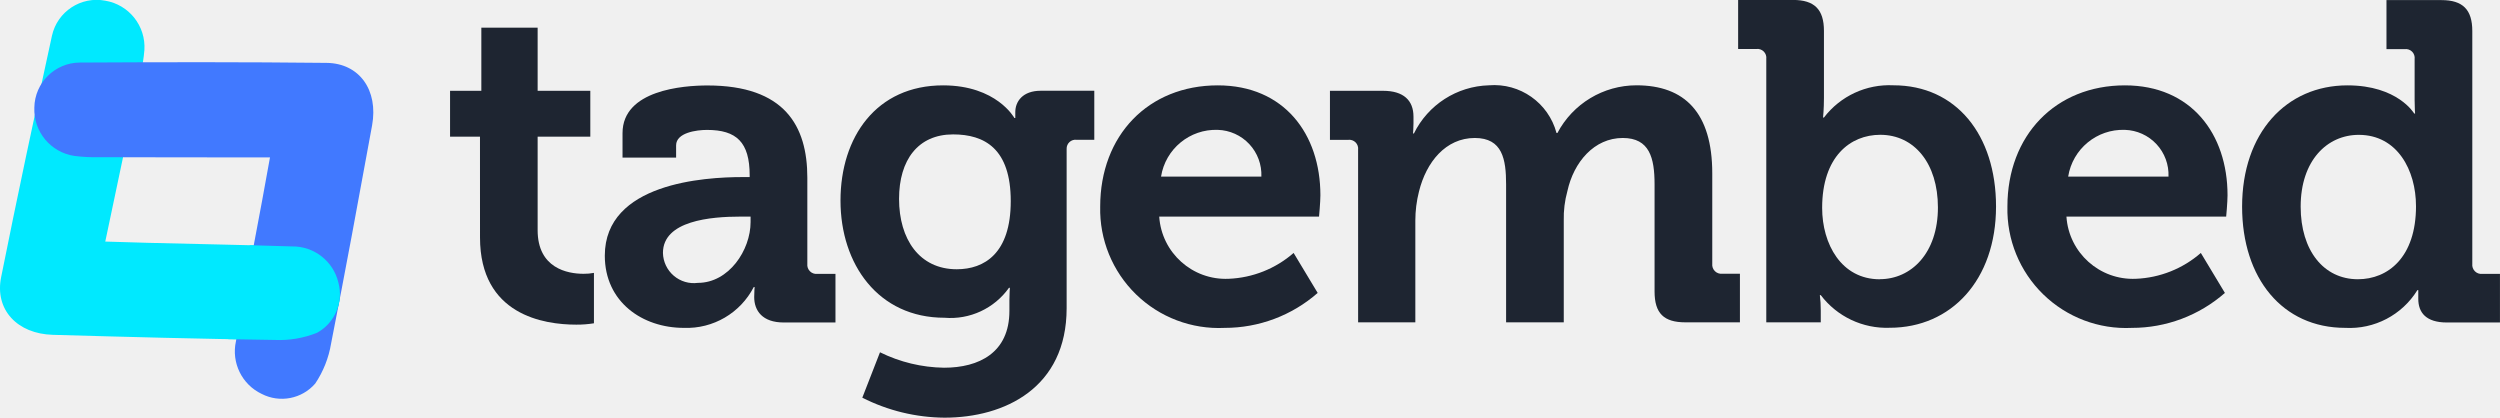
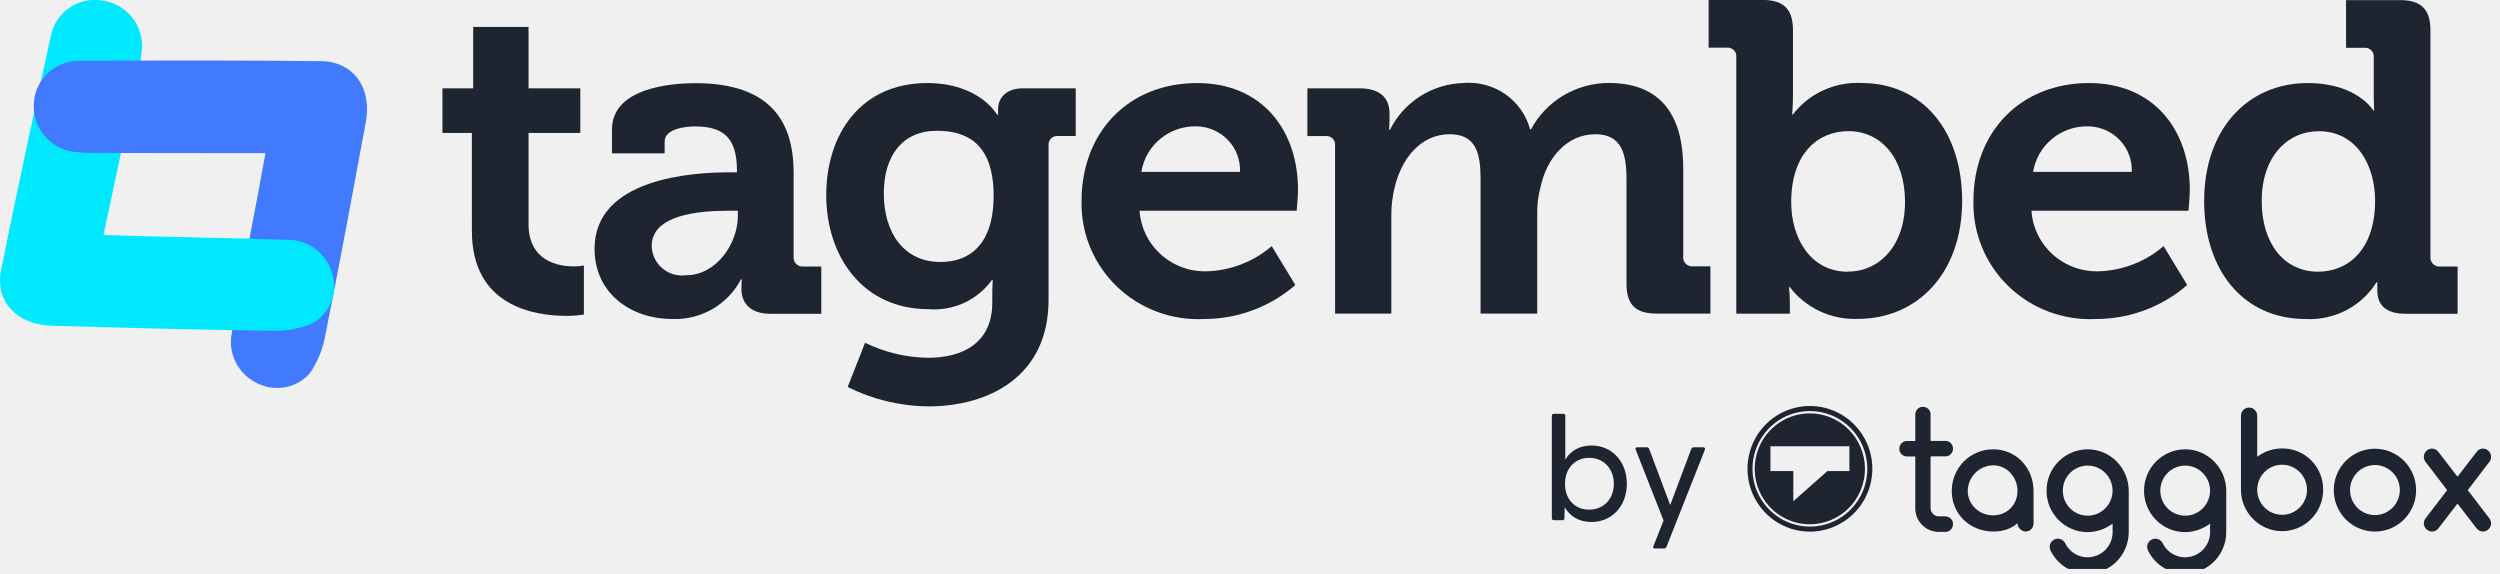
- <svg xmlns="http://www.w3.org/2000/svg" width="183.831" height="30.716" viewBox="0 0 183.831 30.716">
+ <svg xmlns="http://www.w3.org/2000/svg" width="366" height="84" viewBox="0 0 366 84" fill="none">
+   <g clip-path="url(#clip0_239_3246)">
+     <path d="M15.151 34.408C16.872 26.337 18.551 18.489 20.211 10.638C20.491 9.484 20.682 8.312 20.782 7.13C20.89 5.477 20.374 3.844 19.336 2.546C18.298 1.248 16.811 0.376 15.161 0.1C13.475 -0.223 11.729 0.118 10.293 1.051C8.858 1.983 7.847 3.434 7.477 5.094C4.958 16.546 2.482 28.01 0.159 39.503C-0.772 44.109 2.473 47.55 7.606 47.693C18.248 47.992 28.889 48.275 39.532 48.42C41.618 48.514 43.701 48.164 45.639 47.395C46.886 46.715 47.865 45.639 48.42 44.341C48.975 43.043 49.073 41.599 48.698 40.239C48.343 38.764 47.492 37.453 46.285 36.519C45.078 35.585 43.587 35.084 42.055 35.098C35.15 34.887 28.243 34.759 21.336 34.589C19.312 34.54 17.287 34.471 15.151 34.408Z" fill="#00E9FF" />
+     <path d="M38.863 22.417C30.527 22.417 22.422 22.417 14.319 22.388C13.121 22.419 11.923 22.361 10.734 22.213C9.078 21.975 7.57 21.138 6.501 19.864C5.432 18.589 4.879 16.968 4.948 15.313C4.978 13.614 5.678 11.993 6.897 10.797C8.117 9.601 9.76 8.923 11.477 8.909C23.319 8.845 35.16 8.824 47.005 8.955C51.751 9.008 54.48 12.863 53.556 17.866C51.644 28.23 49.72 38.593 47.657 48.928C47.316 50.967 46.539 52.91 45.376 54.627C44.446 55.694 43.18 56.42 41.782 56.688C40.384 56.956 38.935 56.752 37.669 56.107C36.285 55.457 35.165 54.362 34.492 53C33.819 51.638 33.633 50.09 33.964 48.61C35.187 41.881 36.491 35.167 37.755 28.445C38.131 26.473 38.483 24.497 38.863 22.417Z" fill="#4179FF" />
+     <mask id="mask0_239_3246" style="mask-type:luminance" maskUnits="userSpaceOnUse" x="32" y="32" width="20" height="18">
+       <path d="M36.472 32.817L32.506 49.486L47.599 49.512L51.203 34.913L36.472 32.817Z" fill="white" />
+     </mask>
+     <g mask="url(#mask0_239_3246)">
+       <path d="M15.151 34.412C16.872 26.34 18.551 18.493 20.211 10.642C20.491 9.488 20.682 8.316 20.782 7.134C20.89 5.481 20.374 3.848 19.336 2.55C18.298 1.252 16.811 0.38 15.161 0.104C13.475 -0.22 11.729 0.122 10.293 1.054C8.858 1.987 7.847 3.438 7.477 5.098C4.958 16.55 2.482 28.014 0.159 39.507C-0.772 44.113 2.473 47.554 7.606 47.697C18.248 47.995 28.889 48.278 39.532 48.423C41.618 48.517 43.701 48.168 45.639 47.399C46.886 46.718 47.865 45.643 48.42 44.345C48.975 43.047 49.073 41.602 48.698 40.243C48.343 38.768 47.492 37.456 46.285 36.523C45.078 35.589 43.587 35.088 42.055 35.102C35.15 34.891 28.243 34.763 21.336 34.592C19.312 34.544 17.287 34.474 15.151 34.412Z" fill="#00E9FF" />
+     </g>
+     <path d="M69.08 19.465H64.774V12.933H69.275V3.943H77.378V12.933H84.959V19.465H77.378V32.789C77.378 38.213 81.684 38.999 83.978 38.999C84.482 39.005 84.986 38.962 85.481 38.87V46.049C84.64 46.183 83.789 46.248 82.937 46.242C78.296 46.242 69.084 44.886 69.084 33.825L69.08 19.465Z" fill="#1E2531" />
+     <path d="M106.845 25.226H107.89V24.976C107.89 20.255 105.995 18.508 101.748 18.508C100.245 18.508 97.303 18.895 97.303 20.708V22.452H89.592V18.965C89.592 12.822 98.348 12.175 101.813 12.175C112.922 12.175 116.188 17.93 116.188 25.305V37.592C116.168 37.784 116.191 37.978 116.256 38.16C116.321 38.342 116.426 38.507 116.563 38.644C116.701 38.78 116.868 38.885 117.052 38.949C117.235 39.013 117.431 39.036 117.625 39.016H120.238V45.938H112.789C109.718 45.938 108.542 44.256 108.542 42.315C108.542 41.474 108.606 40.893 108.606 40.893H108.475C107.53 42.709 106.081 44.22 104.299 45.249C102.517 46.278 100.475 46.783 98.413 46.705C92.467 46.705 87.041 43.024 87.041 36.42C87.045 26.067 101.421 25.226 106.845 25.226ZM100.441 40.295C104.884 40.295 108.021 35.646 108.021 31.63V30.855H106.583C102.277 30.855 95.409 31.436 95.409 36.029C95.422 36.648 95.567 37.257 95.835 37.817C96.103 38.376 96.487 38.874 96.962 39.276C97.437 39.679 97.993 39.978 98.592 40.153C99.192 40.329 99.821 40.377 100.441 40.295Z" fill="#1E2531" />
+     <path d="M135.728 12.16C143.439 12.16 145.987 16.809 145.987 16.809H146.119V15.966C146.119 14.479 147.164 12.927 149.779 12.927H157.488V19.912H154.944C154.76 19.889 154.574 19.905 154.398 19.96C154.222 20.015 154.06 20.107 153.923 20.23C153.786 20.353 153.678 20.505 153.606 20.673C153.534 20.841 153.501 21.023 153.507 21.206V43.907C153.507 55.226 144.619 59.494 135.929 59.494C131.817 59.463 127.769 58.489 124.102 56.648L126.646 50.18C129.514 51.582 132.662 52.333 135.861 52.379C140.893 52.379 145.271 50.248 145.271 44.293V42.743C145.271 41.968 145.338 41 145.338 41H145.206C144.167 42.446 142.764 43.6 141.137 44.347C139.51 45.094 137.715 45.41 135.927 45.262C126.386 45.262 120.962 37.631 120.962 28.575C120.962 19.519 126.122 12.16 135.728 12.16ZM145.465 28.653C145.465 21.15 141.674 19.145 137.166 19.145C132.136 19.145 129.39 22.768 129.39 28.329C129.39 34.084 132.326 38.354 137.691 38.354C141.674 38.354 145.465 36.091 145.465 28.654V28.653Z" fill="#1E2531" />
+     <path d="M175.262 12.16C184.802 12.16 190.03 19.081 190.03 27.812C190.03 28.78 189.834 30.851 189.834 30.851H166.833C166.997 33.329 168.136 35.644 170.005 37.3C171.874 38.957 174.324 39.822 176.83 39.712C180.278 39.574 183.575 38.276 186.176 36.031L189.638 41.724C185.933 44.941 181.171 46.712 176.243 46.705C173.9 46.818 171.559 46.452 169.365 45.63C167.171 44.808 165.172 43.548 163.492 41.928C161.812 40.307 160.488 38.362 159.601 36.212C158.714 34.063 158.284 31.756 158.339 29.435C158.339 19.275 165.265 12.16 175.262 12.16ZM181.535 25.16C181.57 24.314 181.435 23.469 181.138 22.675C180.84 21.881 180.387 21.153 179.804 20.533C179.22 19.914 178.519 19.415 177.739 19.066C176.959 18.716 176.118 18.523 175.262 18.498C173.314 18.43 171.408 19.07 169.904 20.298C168.399 21.525 167.4 23.254 167.095 25.16H181.535Z" fill="#1E2531" />
+     <path d="M195.453 21.34C195.479 21.147 195.46 20.951 195.397 20.766C195.334 20.582 195.229 20.414 195.089 20.276C194.95 20.139 194.781 20.035 194.594 19.972C194.408 19.91 194.209 19.891 194.014 19.917H191.401V12.931H199.047C201.983 12.931 203.425 14.287 203.425 16.612V17.58C203.425 18.291 203.359 19.004 203.359 19.004H203.49C204.486 16.998 206.017 15.3 207.917 14.092C209.817 12.884 212.013 12.212 214.272 12.149C216.441 11.972 218.605 12.555 220.384 13.796C222.164 15.037 223.446 16.857 224.009 18.938H224.14C225.232 16.89 226.869 15.176 228.873 13.98C230.875 12.784 233.171 12.15 235.512 12.149C242.438 12.149 246.425 16.023 246.425 24.695V37.566C246.404 37.758 246.427 37.952 246.492 38.133C246.556 38.315 246.662 38.48 246.799 38.617C246.938 38.753 247.104 38.858 247.288 38.922C247.472 38.987 247.668 39.01 247.862 38.99H250.406V45.911H242.566C239.434 45.911 238.121 44.617 238.121 41.512V26.247C238.121 22.495 237.402 19.651 233.547 19.651C229.437 19.651 226.491 23.08 225.575 27.218C225.191 28.586 225.015 30.002 225.052 31.421V45.909H216.754V26.247C216.754 22.691 216.231 19.651 212.252 19.651C208.07 19.651 205.259 23.08 204.214 27.284C203.867 28.637 203.691 30.027 203.691 31.423V45.911H195.457L195.453 21.34Z" fill="#1E2531" />
+     <path d="M254.193 8.399C254.218 8.206 254.199 8.01 254.136 7.826C254.072 7.642 253.968 7.474 253.829 7.337C253.688 7.199 253.52 7.095 253.334 7.033C253.148 6.971 252.948 6.952 252.754 6.978H250.142V-0.008H258.049C261.12 -0.008 262.492 1.348 262.492 4.389V13.961C262.492 15.578 262.362 16.741 262.362 16.741H262.492C263.656 15.231 265.177 14.024 266.917 13.225C268.659 12.425 270.571 12.056 272.489 12.15C281.508 12.15 287.258 19.199 287.258 29.417C287.258 39.895 280.79 46.687 271.967 46.687C270.054 46.76 268.154 46.375 266.424 45.566C264.695 44.757 263.188 43.546 262.034 42.038H261.903C261.993 42.767 262.038 43.501 262.034 44.236V45.918H254.193V8.399ZM270.53 39.767C275.032 39.767 278.895 36.087 278.895 29.549C278.895 23.276 275.497 19.201 270.596 19.201C266.291 19.201 262.233 22.3 262.233 29.615C262.231 34.731 264.975 39.781 270.53 39.781V39.767Z" fill="#1E2531" />
+     <path d="M305.819 12.16C315.361 12.16 320.588 19.081 320.588 27.812C320.588 28.78 320.393 30.851 320.393 30.851H297.403C297.568 33.329 298.707 35.644 300.574 37.3C302.443 38.957 304.894 39.822 307.401 39.712C310.847 39.574 314.145 38.276 316.746 36.031L320.209 41.724C316.504 44.941 311.742 46.712 306.814 46.705C304.471 46.818 302.128 46.452 299.936 45.63C297.742 44.808 295.742 43.548 294.062 41.928C292.383 40.307 291.058 38.362 290.171 36.212C289.285 34.063 288.854 31.756 288.909 29.435C288.901 19.275 295.837 12.16 305.819 12.16ZM312.092 25.16C312.127 24.314 311.99 23.469 311.695 22.675C311.397 21.881 310.943 21.153 310.36 20.533C309.777 19.914 309.074 19.415 308.295 19.066C307.516 18.716 306.675 18.523 305.819 18.498C303.87 18.431 301.964 19.071 300.46 20.298C298.955 21.525 297.957 23.254 297.652 25.16H312.092Z" fill="#1E2531" />
+     <path d="M337.847 12.161C345.101 12.161 347.451 16.171 347.451 16.171H347.582C347.582 16.171 347.516 15.33 347.516 14.234V8.422C347.541 8.23 347.522 8.033 347.459 7.849C347.396 7.665 347.291 7.497 347.152 7.36C347.013 7.222 346.844 7.118 346.659 7.056C346.473 6.994 346.273 6.975 346.079 7.001H343.464V0.015H351.372C354.442 0.015 355.816 1.371 355.816 4.413V37.592C355.795 37.783 355.818 37.977 355.883 38.159C355.948 38.341 356.053 38.506 356.19 38.643C356.329 38.779 356.496 38.884 356.68 38.948C356.863 39.013 357.059 39.036 357.253 39.016H359.797V45.937H352.152C349.146 45.937 348.042 44.513 348.042 42.574V41.332H347.911C346.829 43.071 345.29 44.487 343.462 45.432C341.632 46.377 339.579 46.816 337.52 46.702C328.501 46.702 322.687 39.653 322.687 29.433C322.687 18.951 329.026 12.161 337.847 12.161ZM347.713 29.365C347.713 24.255 345.034 19.21 339.479 19.21C334.905 19.21 331.114 22.891 331.114 29.429C331.114 35.703 334.442 39.777 339.348 39.777C343.664 39.783 347.713 36.672 347.713 29.365Z" fill="#1E2531" />
+     <path d="M242.269 80.3C242.052 80.3 241.966 80.169 242.052 79.973L243.546 76.204L239.475 65.854C239.388 65.615 239.475 65.484 239.712 65.484H241.099C241.272 65.484 241.38 65.571 241.445 65.746L244.519 73.938L247.596 65.746C247.661 65.571 247.792 65.484 247.964 65.484H249.329C249.566 65.484 249.674 65.615 249.588 65.854L243.979 80.039C243.915 80.213 243.783 80.3 243.611 80.3H242.269Z" fill="#1E2531" />
+     <path d="M232.993 76.42C231.175 76.42 229.853 75.592 229.073 74.263L229.031 75.854C229.031 76.05 228.944 76.159 228.749 76.159H227.494C227.298 76.159 227.189 76.05 227.189 75.854V60.885C227.189 60.689 227.298 60.58 227.494 60.58H228.858C229.053 60.58 229.16 60.689 229.16 60.885V67.291C229.918 66.005 231.24 65.221 232.993 65.221C236.048 65.221 238.17 67.639 238.17 70.82C238.17 74.023 236.048 76.42 232.993 76.42ZM229.116 70.842C229.116 73.108 230.567 74.612 232.648 74.612C234.748 74.612 236.264 73.087 236.264 70.82C236.264 68.576 234.748 67.029 232.648 67.029C230.567 67.029 229.116 68.576 229.116 70.842Z" fill="#1E2531" />
+     <path d="M264.971 77.831C263.164 77.831 261.396 77.292 259.892 76.281C258.388 75.271 257.217 73.834 256.525 72.154C255.833 70.473 255.652 68.624 256.006 66.84C256.357 65.055 257.229 63.417 258.507 62.13C259.785 60.844 261.414 59.968 263.188 59.613C264.962 59.258 266.799 59.441 268.469 60.137C270.14 60.833 271.568 62.012 272.573 63.524C273.578 65.037 274.114 66.815 274.114 68.634C274.109 71.072 273.145 73.409 271.431 75.133C269.718 76.857 267.395 77.827 264.971 77.831ZM264.971 60.178C263.309 60.178 261.683 60.674 260.302 61.603C258.919 62.532 257.842 63.853 257.205 65.398C256.57 66.943 256.403 68.644 256.727 70.284C257.053 71.924 257.853 73.431 259.028 74.613C260.203 75.796 261.701 76.601 263.331 76.927C264.963 77.254 266.653 77.086 268.187 76.446C269.725 75.806 271.037 74.722 271.96 73.332C272.883 71.941 273.377 70.306 273.377 68.634C273.377 67.524 273.159 66.424 272.738 65.398C272.314 64.372 271.695 63.44 270.914 62.655C270.134 61.87 269.208 61.247 268.187 60.822C267.167 60.397 266.075 60.178 264.971 60.178Z" fill="#1E2531" />
+     <path fill-rule="evenodd" clip-rule="evenodd" d="M271.668 73.146C272.554 71.811 273.027 70.241 273.027 68.636C273.027 66.483 272.176 64.419 270.664 62.897C269.15 61.374 267.098 60.519 264.958 60.518C263.362 60.518 261.803 60.994 260.476 61.886C259.148 62.778 258.114 64.046 257.503 65.529C256.893 67.013 256.734 68.645 257.045 70.22C257.355 71.794 258.125 73.241 259.252 74.376C260.381 75.511 261.819 76.284 263.385 76.598C264.949 76.911 266.572 76.75 268.045 76.136C269.521 75.521 270.781 74.481 271.668 73.146ZM259.191 65.331H270.752V68.96H267.533L262.541 73.383V68.96H259.191V65.331Z" fill="#1E2531" />
+     <path d="M285.598 75.931C285.704 76.033 285.786 76.157 285.842 76.293C285.898 76.43 285.924 76.577 285.921 76.724V76.75C285.92 77.043 285.803 77.323 285.598 77.531C285.5 77.638 285.38 77.724 285.247 77.782C285.112 77.84 284.967 77.87 284.823 77.869H283.853C283.398 77.874 282.947 77.787 282.527 77.613C282.107 77.439 281.726 77.18 281.409 76.854C281.082 76.537 280.827 76.157 280.653 75.736C280.48 75.316 280.394 74.864 280.4 74.409V66.824H279.158C278.867 66.823 278.589 66.706 278.383 66.499C278.278 66.399 278.195 66.278 278.138 66.143C278.084 66.009 278.056 65.864 278.059 65.719V65.692C278.061 65.396 278.176 65.111 278.383 64.899C278.481 64.791 278.601 64.706 278.734 64.648C278.868 64.589 279.014 64.56 279.158 64.561H280.4V60.671C280.402 60.374 280.517 60.09 280.723 59.877C280.823 59.774 280.945 59.692 281.079 59.638C281.213 59.584 281.355 59.559 281.499 59.565H281.538C281.828 59.562 282.106 59.674 282.313 59.877C282.418 59.981 282.501 60.105 282.556 60.241C282.611 60.377 282.64 60.524 282.637 60.671V64.509H282.727V64.548H284.823C284.967 64.548 285.112 64.578 285.246 64.636C285.378 64.695 285.499 64.779 285.598 64.886C285.702 64.989 285.785 65.113 285.841 65.249C285.896 65.386 285.924 65.532 285.921 65.68V65.706C285.92 65.998 285.803 66.279 285.598 66.486C285.499 66.592 285.378 66.676 285.244 66.731C285.112 66.788 284.966 66.815 284.823 66.811H282.727V66.863H282.637V74.383C282.634 74.54 282.663 74.697 282.724 74.842C282.783 74.988 282.873 75.119 282.985 75.228C283.096 75.344 283.229 75.436 283.375 75.499C283.523 75.561 283.68 75.593 283.838 75.593H284.809C285.104 75.607 285.383 75.727 285.598 75.931Z" fill="#1E2531" />
+     <path d="M291.803 65.78C291.005 65.776 290.214 65.93 289.477 66.236C288.74 66.541 288.069 66.99 287.504 67.557C286.941 68.125 286.495 68.799 286.191 69.541C285.886 70.284 285.734 71.079 285.737 71.881C285.737 75.276 288.427 77.813 291.803 77.813C293.173 77.813 294.324 77.488 295.358 76.603C295.358 77.293 296.031 77.813 296.509 77.813C296.668 77.819 296.828 77.791 296.976 77.732C297.124 77.673 297.259 77.585 297.373 77.471C297.484 77.358 297.573 77.222 297.631 77.073C297.69 76.924 297.718 76.764 297.712 76.603V71.868C297.699 68.486 295.177 65.78 291.803 65.78ZM291.803 75.446C289.785 75.446 288.078 73.911 288.078 71.868C288.091 70.879 288.489 69.934 289.183 69.234C289.879 68.534 290.819 68.135 291.803 68.122C293.82 68.122 295.358 69.852 295.358 71.881C295.358 73.911 293.82 75.446 291.803 75.446Z" fill="#1E2531" />
+     <path d="M305.636 65.78C304.038 65.78 302.506 66.419 301.376 67.555C300.246 68.692 299.611 70.234 299.611 71.842C299.611 73.45 300.246 74.992 301.376 76.129C302.506 77.266 304.038 77.904 305.636 77.904C306.953 77.886 308.23 77.449 309.282 76.656V77.982C309.266 78.808 308.974 79.604 308.454 80.242C307.933 80.88 307.214 81.323 306.411 81.5C305.61 81.677 304.772 81.578 304.035 81.219C303.295 80.859 302.699 80.26 302.339 79.517C302.195 79.239 301.947 79.027 301.652 78.927C301.354 78.828 301.03 78.848 300.749 78.984C300.607 79.051 300.479 79.145 300.373 79.263C300.268 79.38 300.186 79.517 300.134 79.666C300.084 79.815 300.062 79.973 300.07 80.131C300.081 80.289 300.123 80.443 300.192 80.584C300.686 81.609 301.459 82.472 302.42 83.073C303.38 83.674 304.492 83.988 305.624 83.98C307.219 83.974 308.75 83.333 309.879 82.197C311.006 81.062 311.643 79.523 311.649 77.917V71.855C311.636 68.499 308.934 65.78 305.636 65.78ZM305.636 75.498C304.915 75.498 304.21 75.283 303.61 74.879C303.01 74.476 302.543 73.903 302.268 73.233C301.991 72.563 301.919 71.825 302.06 71.113C302.201 70.402 302.549 69.748 303.057 69.235C303.567 68.722 304.217 68.373 304.925 68.231C305.632 68.09 306.366 68.162 307.032 68.44C307.698 68.718 308.268 69.188 308.668 69.791C309.069 70.394 309.282 71.104 309.282 71.829C309.28 72.801 308.894 73.732 308.211 74.419C307.528 75.107 306.603 75.494 305.636 75.498Z" fill="#1E2531" />
+     <path d="M319.91 65.78C318.312 65.78 316.78 66.419 315.65 67.555C314.52 68.692 313.885 70.234 313.885 71.842C313.885 73.45 314.52 74.992 315.65 76.129C316.78 77.266 318.312 77.904 319.91 77.904C321.227 77.886 322.504 77.449 323.556 76.656V77.982C323.539 78.808 323.248 79.604 322.728 80.242C322.207 80.88 321.487 81.323 320.685 81.5C319.884 81.677 319.046 81.578 318.309 81.219C317.569 80.859 316.973 80.26 316.613 79.517C316.469 79.239 316.221 79.027 315.925 78.927C315.628 78.828 315.304 78.848 315.023 78.984C314.88 79.051 314.753 79.145 314.647 79.263C314.542 79.38 314.46 79.517 314.408 79.666C314.357 79.815 314.336 79.973 314.344 80.131C314.355 80.289 314.396 80.443 314.466 80.584C314.96 81.609 315.733 82.472 316.693 83.073C317.654 83.674 318.766 83.988 319.898 83.98C321.493 83.974 323.023 83.333 324.152 82.197C325.28 81.062 325.917 79.523 325.923 77.917V71.855C325.91 68.499 323.208 65.78 319.91 65.78ZM319.91 75.498C319.189 75.498 318.484 75.283 317.884 74.879C317.284 74.476 316.817 73.903 316.542 73.233C316.265 72.563 316.193 71.825 316.334 71.113C316.475 70.402 316.822 69.748 317.331 69.235C317.841 68.722 318.491 68.373 319.199 68.231C319.906 68.09 320.64 68.162 321.306 68.44C321.971 68.718 322.542 69.188 322.942 69.791C323.343 70.394 323.556 71.104 323.556 71.829C323.554 72.801 323.168 73.732 322.485 74.419C321.802 75.107 320.877 75.494 319.91 75.498Z" fill="#1E2531" />
+     <path d="M334.099 65.651C332.785 65.65 331.505 66.079 330.455 66.874V60.864C330.455 60.547 330.329 60.242 330.105 60.018C329.883 59.793 329.58 59.667 329.264 59.667C328.948 59.667 328.646 59.793 328.423 60.018C328.2 60.242 328.075 60.547 328.075 60.864V71.701C328.075 75.005 330.778 77.763 334.088 77.763C334.879 77.763 335.663 77.607 336.393 77.302C337.125 76.997 337.789 76.551 338.35 75.988C338.908 75.425 339.353 74.757 339.656 74.021C339.957 73.285 340.113 72.497 340.113 71.701C340.121 70.904 339.97 70.115 339.67 69.377C339.37 68.64 338.927 67.971 338.369 67.408C337.808 66.845 337.142 66.399 336.409 66.098C335.677 65.796 334.892 65.644 334.099 65.651ZM334.099 75.369C333.38 75.369 332.675 75.154 332.075 74.751C331.475 74.348 331.007 73.775 330.731 73.105C330.456 72.434 330.384 71.697 330.523 70.985C330.665 70.273 331.013 69.62 331.522 69.106C332.032 68.594 332.682 68.244 333.389 68.103C334.097 67.961 334.831 68.034 335.496 68.311C336.162 68.589 336.732 69.059 337.132 69.662C337.532 70.266 337.747 70.975 337.747 71.701C337.748 72.183 337.653 72.66 337.47 73.105C337.289 73.55 337.019 73.955 336.68 74.296C336.342 74.637 335.94 74.907 335.497 75.091C335.054 75.275 334.579 75.37 334.099 75.369Z" fill="#1E2531" />
+     <path d="M347.691 65.694C346.499 65.694 345.334 66.049 344.344 66.715C343.352 67.381 342.581 68.328 342.124 69.436C341.667 70.544 341.548 71.763 341.781 72.939C342.013 74.115 342.588 75.195 343.43 76.042C344.273 76.89 345.346 77.468 346.515 77.702C347.685 77.936 348.896 77.816 349.996 77.357C351.098 76.898 352.038 76.121 352.701 75.124C353.364 74.127 353.717 72.955 353.717 71.756C353.714 70.149 353.08 68.608 351.95 67.471C350.82 66.335 349.289 65.695 347.691 65.694ZM347.691 75.411C346.97 75.411 346.265 75.196 345.666 74.793C345.066 74.39 344.597 73.817 344.321 73.147C344.046 72.476 343.974 71.739 344.114 71.027C344.255 70.316 344.602 69.662 345.112 69.149C345.622 68.636 346.272 68.286 346.979 68.145C347.687 68.003 348.42 68.076 349.086 68.353C349.753 68.631 350.322 69.101 350.724 69.705C351.124 70.308 351.338 71.017 351.338 71.743C351.333 72.715 350.949 73.646 350.266 74.333C349.582 75.02 348.657 75.408 347.691 75.411Z" fill="#1E2531" />
+     <path d="M361.278 71.756L364.446 67.619C364.542 67.493 364.613 67.35 364.654 67.197C364.694 67.044 364.705 66.885 364.685 66.728C364.665 66.57 364.613 66.419 364.534 66.282C364.456 66.144 364.352 66.024 364.227 65.928C364.105 65.83 363.966 65.758 363.816 65.716C363.667 65.674 363.511 65.663 363.358 65.683C363.203 65.704 363.056 65.756 362.924 65.836C362.79 65.916 362.675 66.023 362.584 66.149L359.777 69.791L356.971 66.149C356.879 66.023 356.762 65.918 356.628 65.838C356.493 65.759 356.344 65.707 356.19 65.686C356.036 65.666 355.879 65.677 355.73 65.718C355.58 65.759 355.439 65.831 355.317 65.928C355.191 66.024 355.086 66.144 355.007 66.281C354.93 66.419 354.878 66.57 354.857 66.727C354.838 66.885 354.847 67.044 354.889 67.197C354.93 67.35 355.001 67.494 355.097 67.619L358.265 71.756L355.097 75.893C355.001 76.016 354.93 76.157 354.889 76.308C354.847 76.459 354.836 76.617 354.857 76.772C354.877 76.927 354.929 77.077 355.007 77.212C355.086 77.347 355.191 77.465 355.317 77.558C355.438 77.656 355.576 77.73 355.725 77.773C355.875 77.817 356.03 77.83 356.186 77.811C356.339 77.793 356.488 77.744 356.625 77.667C356.759 77.59 356.878 77.487 356.971 77.363L359.777 73.72L362.584 77.363C362.695 77.504 362.837 77.618 362.998 77.696C363.158 77.775 363.336 77.817 363.516 77.818C363.775 77.817 364.026 77.725 364.227 77.558C364.352 77.465 364.456 77.347 364.534 77.212C364.614 77.077 364.666 76.927 364.686 76.772C364.706 76.617 364.697 76.459 364.654 76.308C364.613 76.157 364.543 76.016 364.446 75.893L361.278 71.756Z" fill="#1E2531" />
+   </g>
  <defs>
-     <clipPath id="clip-path">
-       <path id="Path_5101" data-name="Path 5101" d="M900.879,569.317l-2.026,8.605,7.711.013,1.842-7.536Z" transform="translate(-898.854 -569.317)" fill="none" />
+     <clipPath id="clip0_239_3246">
+       <rect width="366" height="83.296" fill="white" />
    </clipPath>
  </defs>
-   <g id="Group_3826" data-name="Group 3826" transform="translate(-211 -31)">
-     <g id="Group_3576" data-name="Group 3576" transform="translate(211 31)">
-       <path id="Path_5098" data-name="Path 5098" d="M856.789,536.28c.879-4.167,1.737-8.218,2.585-12.271a12.107,12.107,0,0,0,.292-1.811,3.456,3.456,0,0,0-2.872-3.629,3.365,3.365,0,0,0-3.926,2.578c-1.287,5.912-2.552,11.83-3.739,17.763-.476,2.378,1.182,4.154,3.805,4.228,5.437.154,10.874.3,16.312.375a7.472,7.472,0,0,0,3.12-.529,3.244,3.244,0,0,0,1.563-3.694,3.456,3.456,0,0,0-3.394-2.654c-3.528-.109-7.057-.175-10.586-.263C858.915,536.348,857.88,536.312,856.789,536.28Z" transform="translate(-849.048 -518.517)" fill="#00e9ff" />
-       <path id="Path_5099" data-name="Path 5099" d="M873.941,539.231c-4.259,0-8.4,0-12.54-.015a12.113,12.113,0,0,1-1.832-.09,3.455,3.455,0,0,1-2.956-3.562,3.365,3.365,0,0,1,3.336-3.306c6.05-.033,12.1-.044,18.152.024,2.425.027,3.819,2.017,3.347,4.6-.977,5.35-1.96,10.7-3.014,16.035a7.473,7.473,0,0,1-1.165,2.942,3.243,3.243,0,0,1-3.938.764,3.456,3.456,0,0,1-1.893-3.87c.625-3.474,1.291-6.94,1.937-10.41C873.567,541.325,873.747,540.305,873.941,539.231Z" transform="translate(-854.088 -527.658)" fill="#4179ff" />
-       <g id="Group_3575" data-name="Group 3575" transform="translate(16.61 16.942)">
-         <g id="Group_3574" data-name="Group 3574" clip-path="url(#clip-path)">
-           <path id="Path_5100" data-name="Path 5100" d="M856.789,536.28c.879-4.167,1.737-8.218,2.585-12.271a12.107,12.107,0,0,0,.292-1.811,3.456,3.456,0,0,0-2.872-3.629,3.365,3.365,0,0,0-3.926,2.578c-1.287,5.912-2.552,11.83-3.739,17.763-.476,2.378,1.182,4.154,3.805,4.228,5.437.154,10.874.3,16.312.375a7.472,7.472,0,0,0,3.12-.529,3.244,3.244,0,0,0,1.563-3.694,3.456,3.456,0,0,0-3.394-2.654c-3.528-.109-7.057-.175-10.586-.263C858.915,536.348,857.88,536.312,856.789,536.28Z" transform="translate(-865.658 -535.458)" fill="#00e9ff" />
-         </g>
-       </g>
-     </g>
-     <g id="Group_3577" data-name="Group 3577" transform="translate(244.09 31)">
-       <path id="Path_5102" data-name="Path 5102" d="M950.475,536.183h-2.2v-3.372h2.3V528.17h4.14v4.641h3.873v3.372h-3.873v6.878c0,2.8,2.2,3.206,3.372,3.206a3.9,3.9,0,0,0,.768-.067v3.706a7.785,7.785,0,0,1-1.3.1c-2.371,0-7.078-.7-7.078-6.41Z" transform="translate(-948.271 -526.134)" fill="#1e2531" />
-       <path id="Path_5103" data-name="Path 5103" d="M992.526,547.629h.534V547.5c0-2.437-.968-3.339-3.138-3.339-.768,0-2.271.2-2.271,1.136v.9h-3.94v-1.8c0-3.171,4.474-3.505,6.244-3.505,5.676,0,7.345,2.971,7.345,6.778v6.343a.668.668,0,0,0,.734.735h1.335v3.573h-3.806c-1.569,0-2.17-.868-2.17-1.87,0-.434.033-.734.033-.734h-.067a5.543,5.543,0,0,1-5.141,3c-3.038,0-5.81-1.9-5.81-5.309C982.41,548.063,989.755,547.629,992.526,547.629Zm-3.272,7.779c2.27,0,3.873-2.4,3.873-4.473v-.4h-.735c-2.2,0-5.709.3-5.709,2.671A2.271,2.271,0,0,0,989.255,555.408Z" transform="translate(-971.025 -534.608)" fill="#1e2531" />
-       <path id="Path_5104" data-name="Path 5104" d="M1041.914,540.885c3.94,0,5.242,2.4,5.242,2.4h.067v-.435c0-.768.534-1.569,1.87-1.569h3.939v3.606h-1.3a.651.651,0,0,0-.734.668v11.719c0,5.843-4.541,8.046-8.981,8.046a13.578,13.578,0,0,1-6.043-1.469l1.3-3.339a10.992,10.992,0,0,0,4.708,1.135c2.571,0,4.808-1.1,4.808-4.174v-.8c0-.4.034-.9.034-.9h-.067a5.279,5.279,0,0,1-4.741,2.2c-4.875,0-7.646-3.939-7.646-8.614S1037.006,540.885,1041.914,540.885Zm4.975,8.514c0-3.873-1.937-4.908-4.24-4.908-2.57,0-3.973,1.87-3.973,4.741,0,2.971,1.5,5.175,4.241,5.175C1044.952,554.407,1046.889,553.239,1046.889,549.4Z" transform="translate(-1005.656 -534.608)" fill="#1e2531" />
-       <path id="Path_5105" data-name="Path 5105" d="M1100.28,540.885c4.874,0,7.545,3.573,7.545,8.08,0,.5-.1,1.569-.1,1.569h-11.752a4.9,4.9,0,0,0,5.108,4.574,7.738,7.738,0,0,0,4.775-1.9l1.769,2.939a10.356,10.356,0,0,1-6.844,2.571,8.725,8.725,0,0,1-9.148-8.915C1091.633,544.558,1095.172,540.885,1100.28,540.885Zm3.205,6.711a3.306,3.306,0,0,0-3.205-3.439,4.08,4.08,0,0,0-4.173,3.439Z" transform="translate(-1043.823 -534.608)" fill="#1e2531" />
-       <path id="Path_5106" data-name="Path 5106" d="M1144.359,545.626a.654.654,0,0,0-.735-.735h-1.335v-3.606h3.906c1.5,0,2.237.7,2.237,1.9v.5c0,.367-.034.735-.034.735h.067a6.34,6.34,0,0,1,5.509-3.539,4.747,4.747,0,0,1,4.975,3.505h.067a6.576,6.576,0,0,1,5.81-3.505c3.539,0,5.576,2,5.576,6.477v6.644a.668.668,0,0,0,.734.735h1.3v3.573h-4.006c-1.6,0-2.271-.668-2.271-2.271v-7.88c0-1.937-.367-3.405-2.337-3.405-2.1,0-3.605,1.77-4.073,3.906a7.442,7.442,0,0,0-.267,2.17v7.479h-4.24v-10.15c0-1.836-.267-3.405-2.3-3.405-2.137,0-3.573,1.77-4.107,3.94a8.7,8.7,0,0,0-.267,2.137v7.479h-4.207Z" transform="translate(-1077.585 -534.608)" fill="#1e2531" />
-       <path id="Path_5107" data-name="Path 5107" d="M1234.36,526.4a.654.654,0,0,0-.735-.734h-1.335v-3.606h4.04c1.569,0,2.27.7,2.27,2.27v4.941c0,.835-.066,1.435-.066,1.435h.066a6.054,6.054,0,0,1,5.108-2.37c4.608,0,7.546,3.639,7.546,8.914,0,5.409-3.305,8.915-7.813,8.915a6.074,6.074,0,0,1-5.075-2.4h-.067a8.919,8.919,0,0,1,.067,1.135v.868h-4.006Zm8.347,16.193c2.3,0,4.274-1.9,4.274-5.275,0-3.238-1.736-5.342-4.24-5.342-2.2,0-4.273,1.6-4.273,5.376C1238.467,539.993,1239.869,542.6,1242.707,542.6Z" transform="translate(-1137.571 -522.064)" fill="#1e2531" />
-       <path id="Path_5108" data-name="Path 5108" d="M1300.3,540.885c4.875,0,7.546,3.573,7.546,8.08,0,.5-.1,1.569-.1,1.569H1296a4.9,4.9,0,0,0,5.108,4.574,7.741,7.741,0,0,0,4.775-1.9l1.769,2.939a10.357,10.357,0,0,1-6.844,2.571,8.725,8.725,0,0,1-9.148-8.915C1291.656,544.558,1295.2,540.885,1300.3,540.885Zm3.205,6.711a3.306,3.306,0,0,0-3.205-3.439,4.081,4.081,0,0,0-4.173,3.439Z" transform="translate(-1177.14 -534.608)" fill="#1e2531" />
-       <path id="Path_5109" data-name="Path 5109" d="M1351.158,528.341c3.706,0,4.907,2.07,4.907,2.07h.067s-.034-.434-.034-1v-3a.653.653,0,0,0-.734-.734h-1.336v-3.606h4.04c1.569,0,2.271.7,2.271,2.27v17.128a.668.668,0,0,0,.734.735h1.3v3.573h-3.906c-1.536,0-2.1-.735-2.1-1.736V543.4h-.067a5.853,5.853,0,0,1-5.309,2.772c-4.608,0-7.579-3.639-7.579-8.915C1343.412,531.846,1346.651,528.341,1351.158,528.341Zm5.041,8.881c0-2.638-1.369-5.242-4.207-5.242-2.337,0-4.274,1.9-4.274,5.275,0,3.239,1.7,5.342,4.207,5.342C1354.13,542.6,1356.2,540.994,1356.2,537.222Z" transform="translate(-1211.635 -522.064)" fill="#1e2531" />
-     </g>
-   </g>
</svg>
